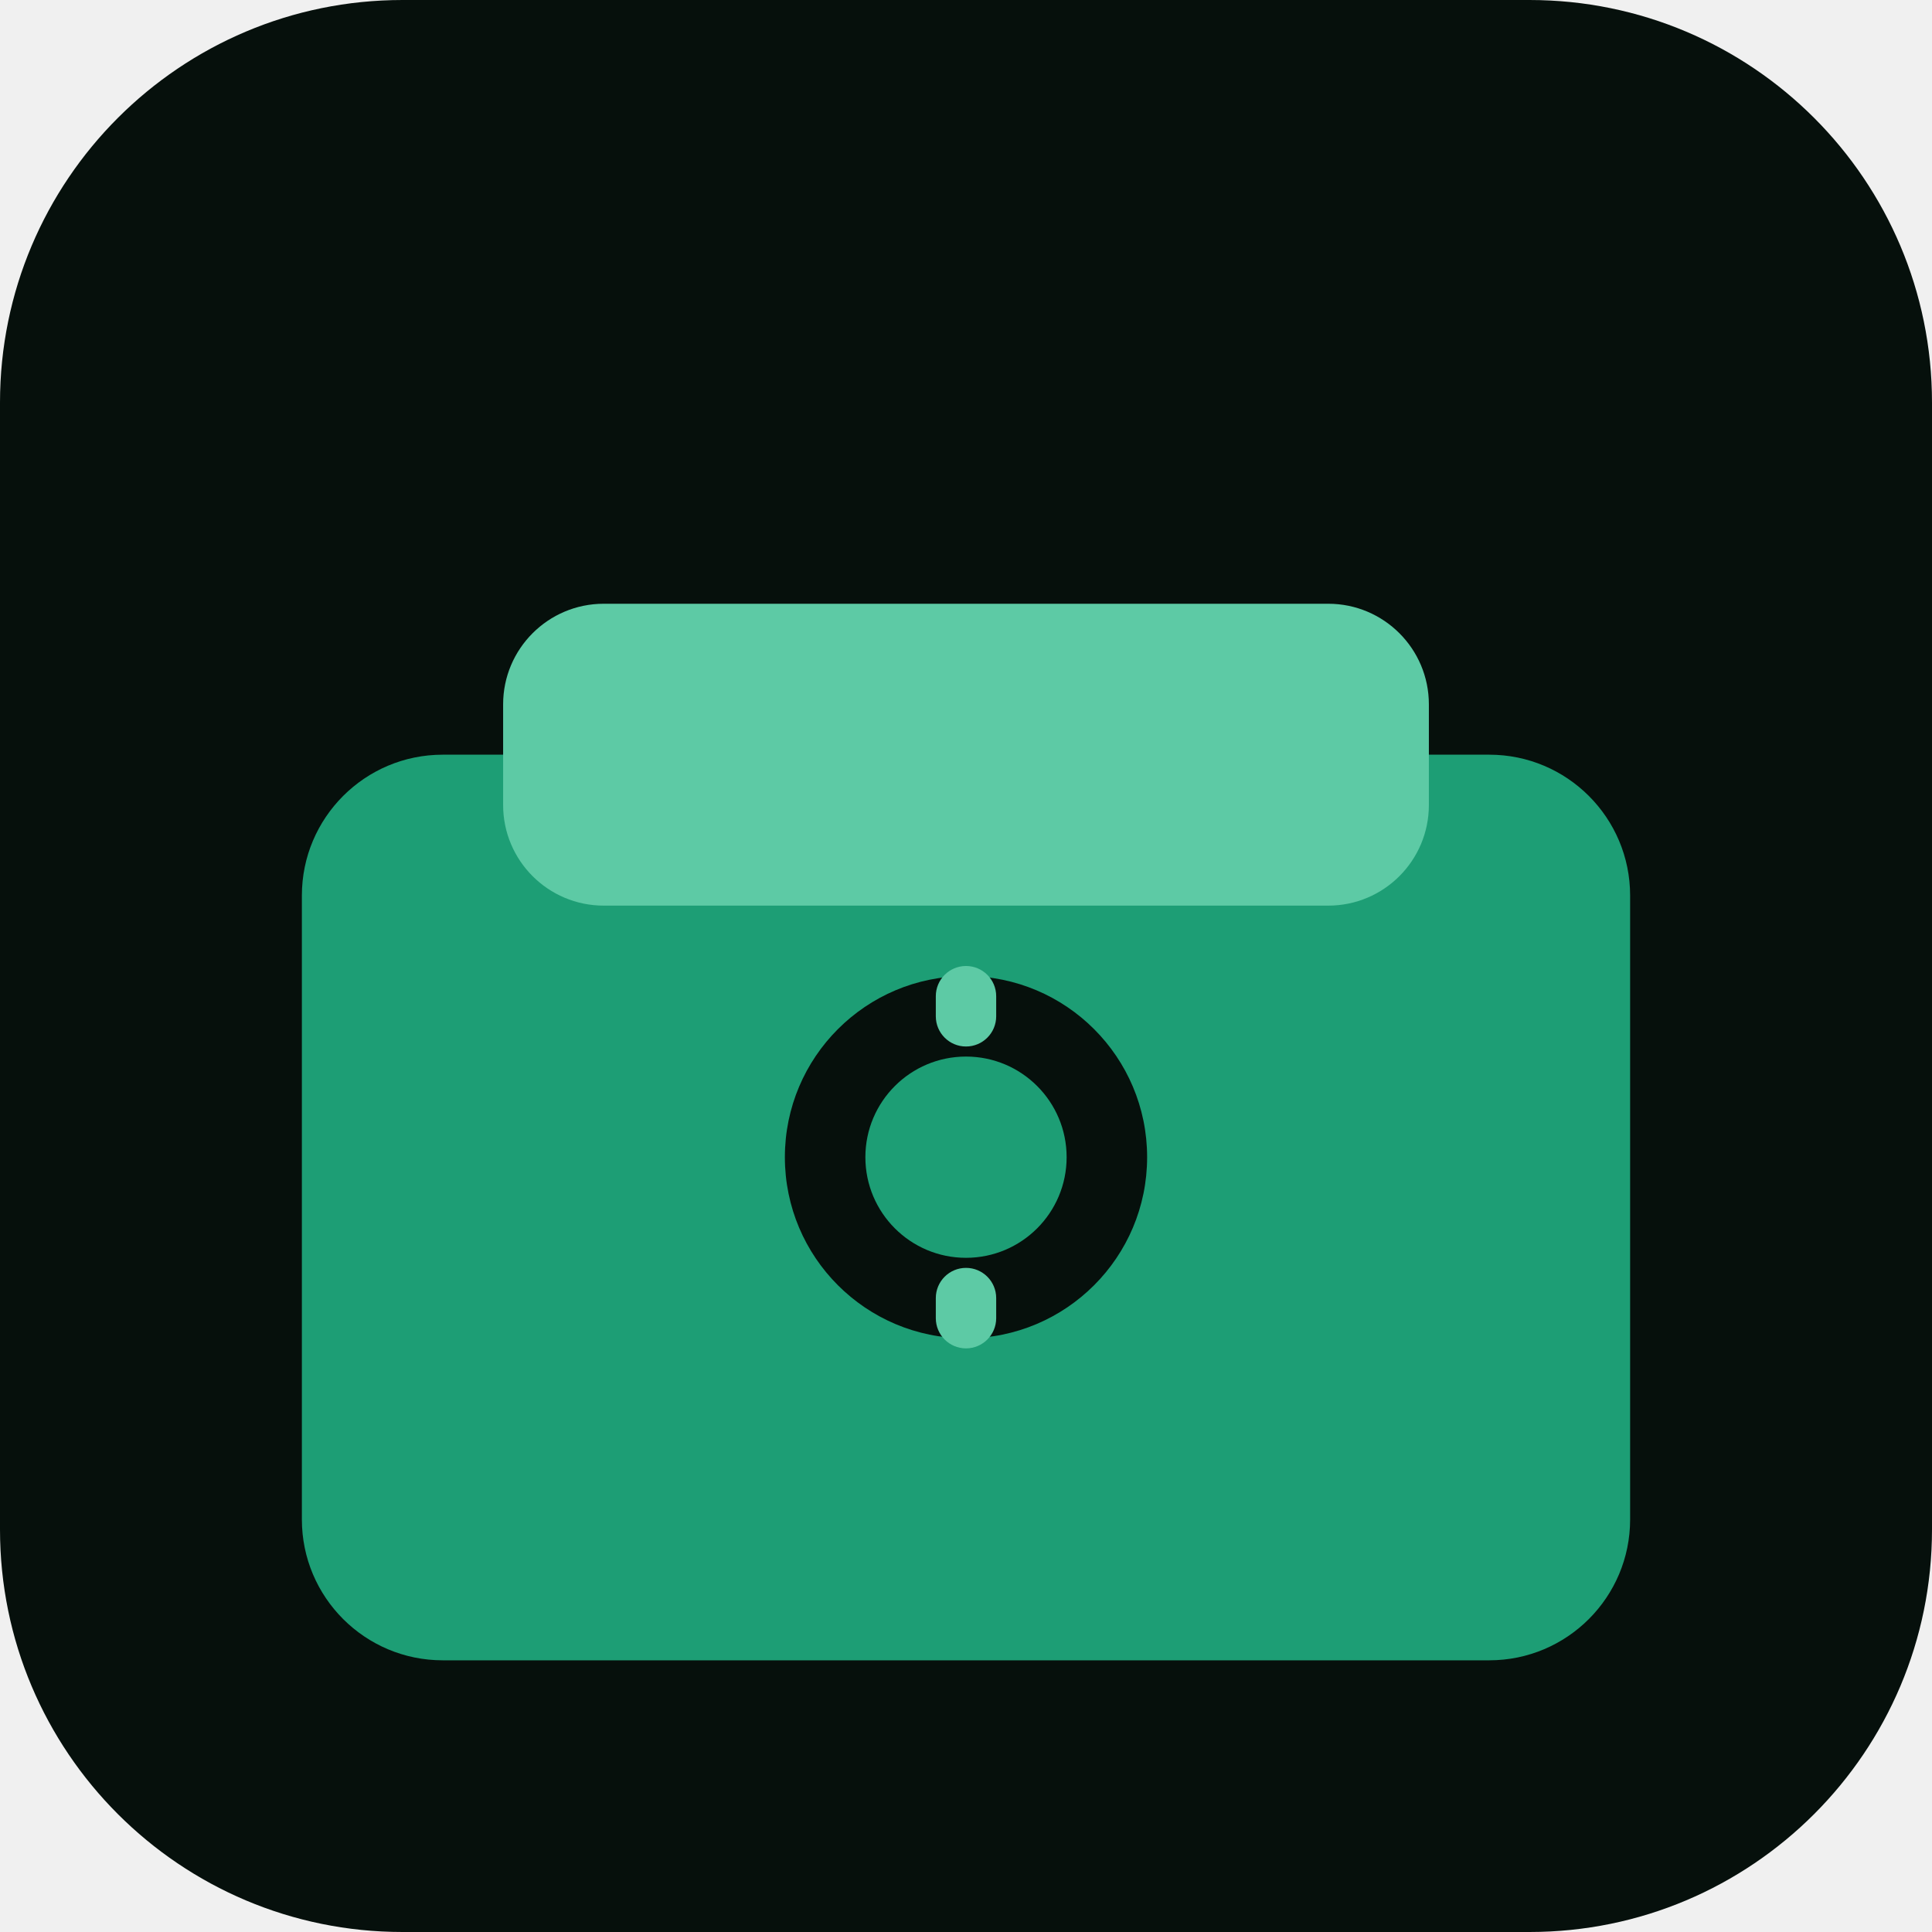
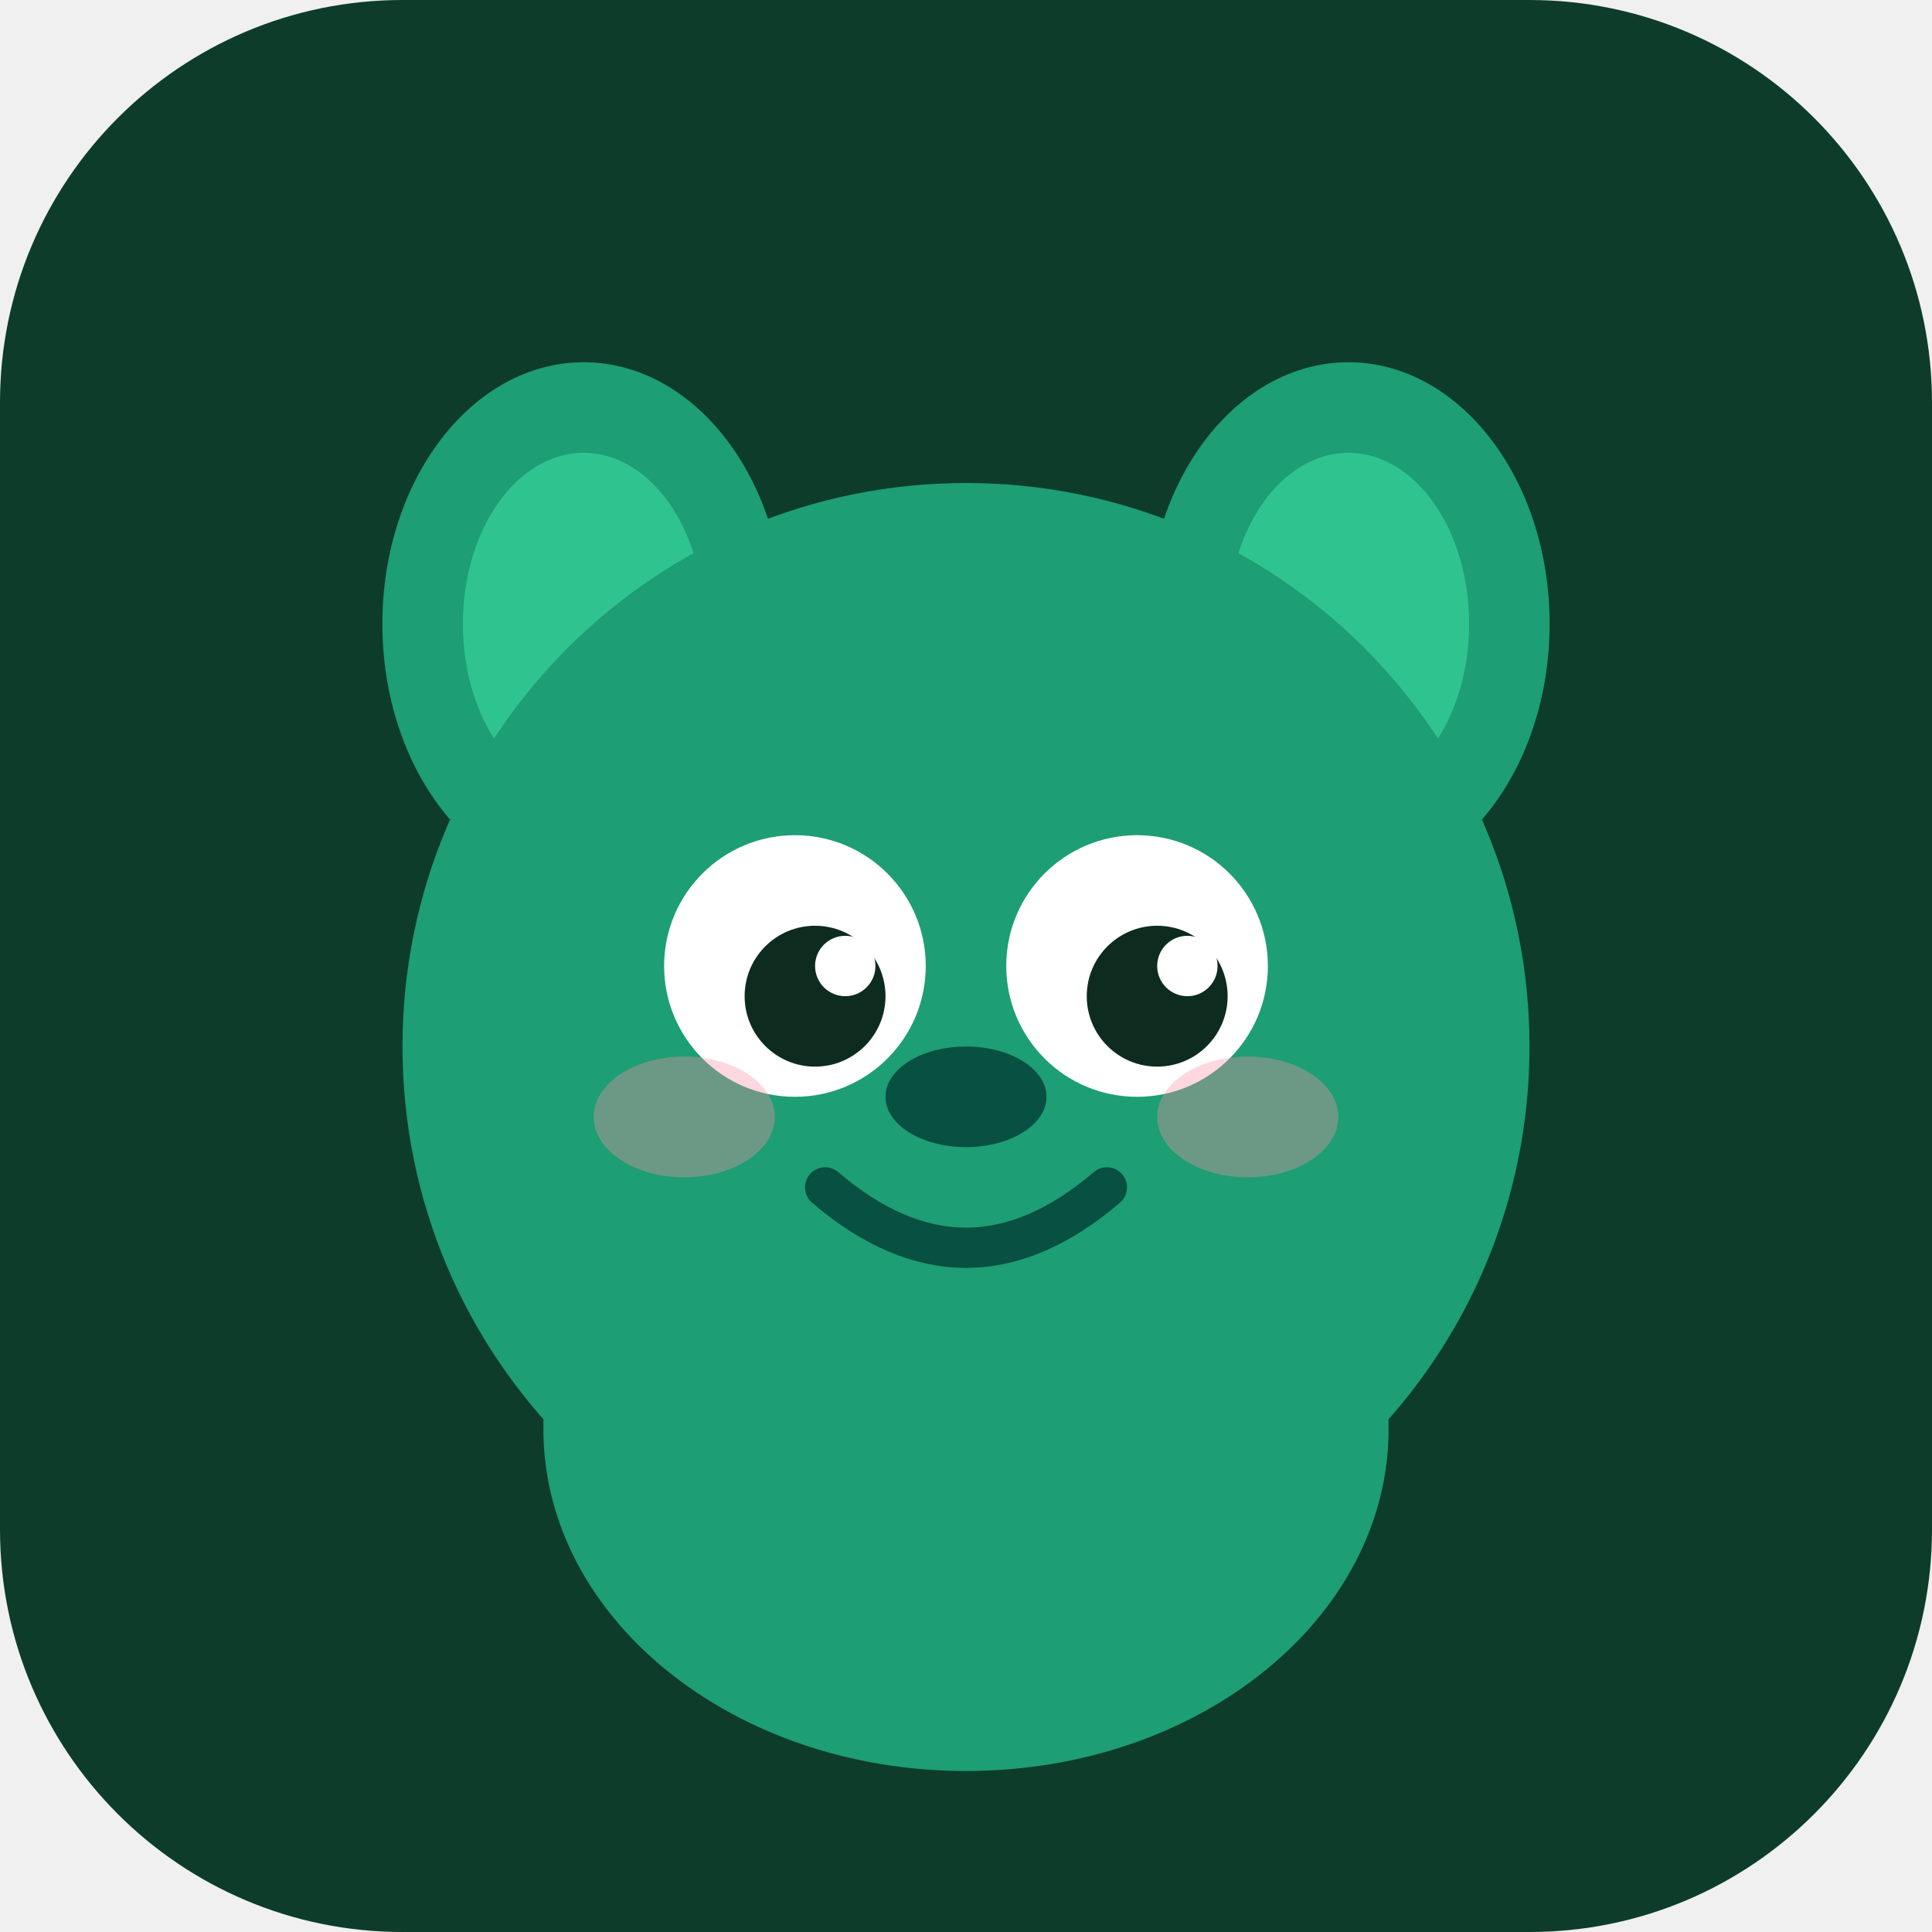
<svg xmlns="http://www.w3.org/2000/svg" viewBox="0 0 192 192">
-   <rect width="192" height="192" rx="40" fill="#06100c" />
-   <rect x="30" y="75" width="132" height="90" rx="14" fill="#1D9E75" />
-   <rect x="50" y="60" width="92" height="30" rx="10" fill="#5DCAA5" />
-   <circle cx="96" cy="115" r="18" fill="#06100c" />
-   <circle cx="96" cy="115" r="10" fill="#1D9E75" />
-   <rect x="93" y="96" width="6" height="8" rx="3" fill="#5DCAA5" />
-   <rect x="93" y="126" width="6" height="8" rx="3" fill="#5DCAA5" />
+   <rect width="192" height="192" rx="40" fill="#0D3D2A" />
+   <ellipse cx="58" cy="62" rx="20" ry="26" fill="#1D9E75" />
+   <ellipse cx="134" cy="62" rx="20" ry="26" fill="#1D9E75" />
+   <ellipse cx="58" cy="62" rx="12" ry="17" fill="#2FC48F" />
+   <ellipse cx="134" cy="62" rx="12" ry="17" fill="#2FC48F" />
+   <circle cx="96" cy="104" r="56" fill="#1D9E75" />
+   <ellipse cx="96" cy="142" rx="42" ry="34" fill="#1D9E75" />
+   <circle cx="79" cy="96" r="13" fill="#ffffff" />
+   <circle cx="113" cy="96" r="13" fill="#ffffff" />
+   <circle cx="81" cy="99" r="7" fill="#0D2B1E" />
+   <circle cx="115" cy="99" r="7" fill="#0D2B1E" />
+   <circle cx="84" cy="96" r="3" fill="#ffffff" />
+   <circle cx="118" cy="96" r="3" fill="#ffffff" />
+   <ellipse cx="96" cy="109" rx="8" ry="5" fill="#085041" />
+   <path d="M82 118 Q96 130 110 118" stroke="#085041" stroke-width="4" fill="none" stroke-linecap="round" />
+   <ellipse cx="68" cy="111" rx="9" ry="6" fill="#FF8FA3" opacity="0.35" />
+   <ellipse cx="124" cy="111" rx="9" ry="6" fill="#FF8FA3" opacity="0.35" />
</svg>
